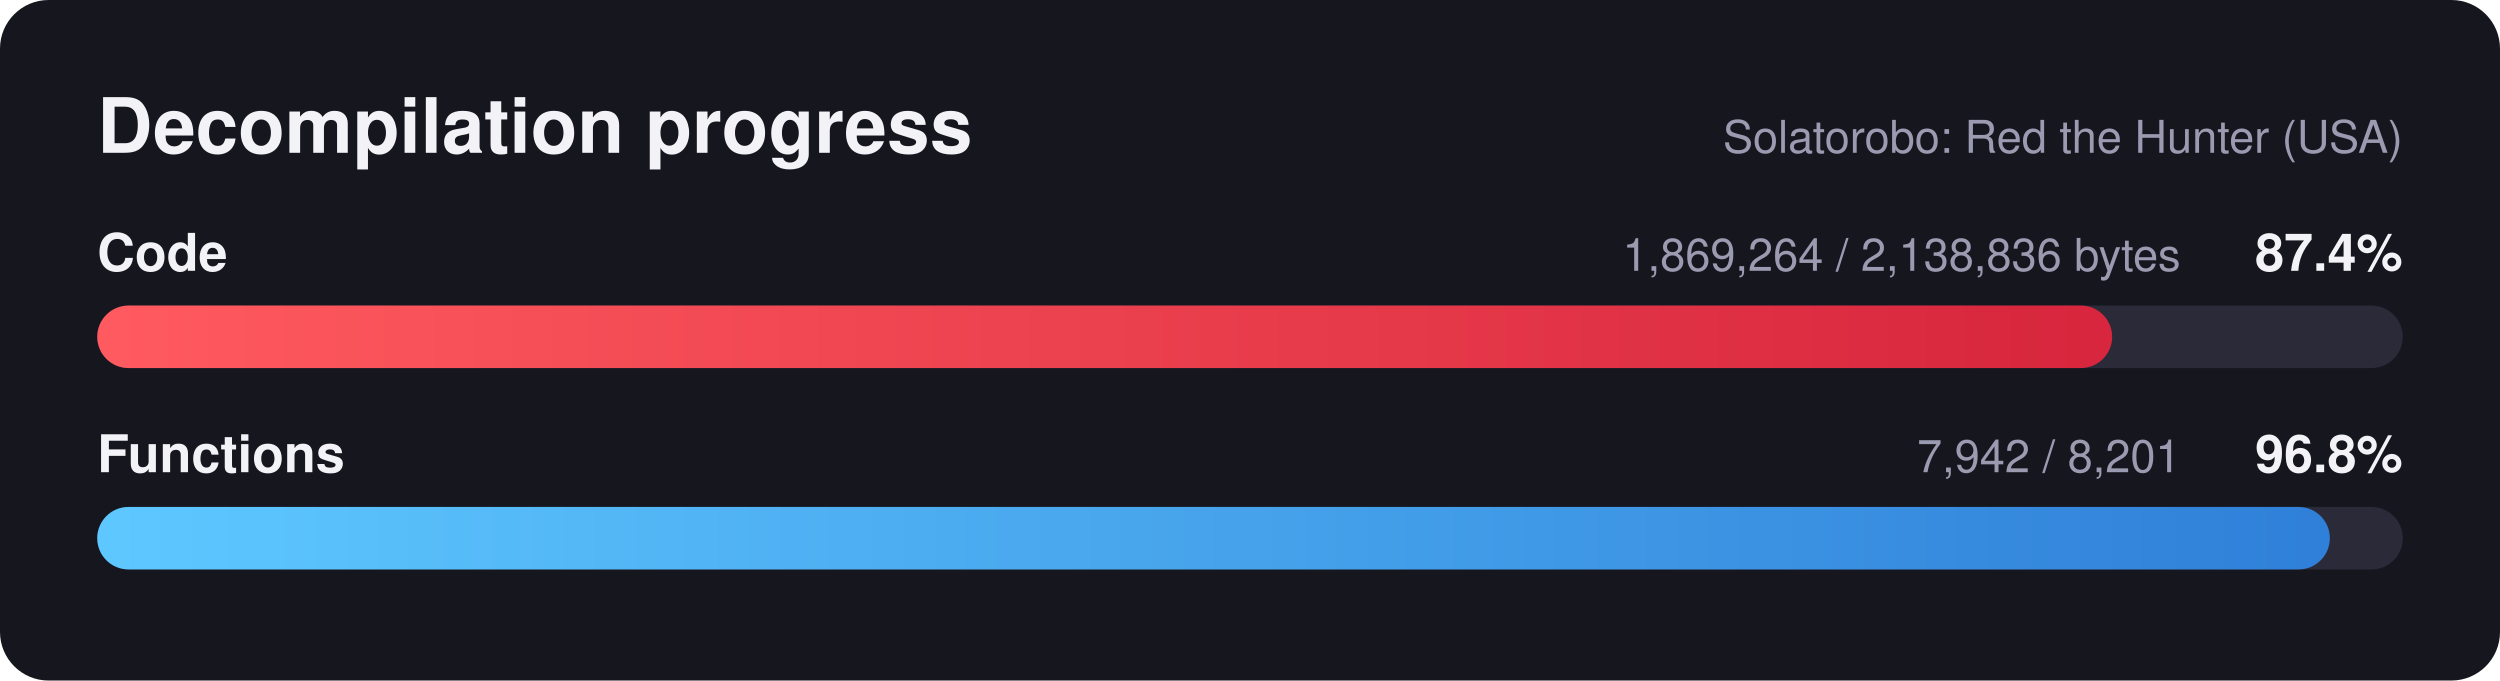
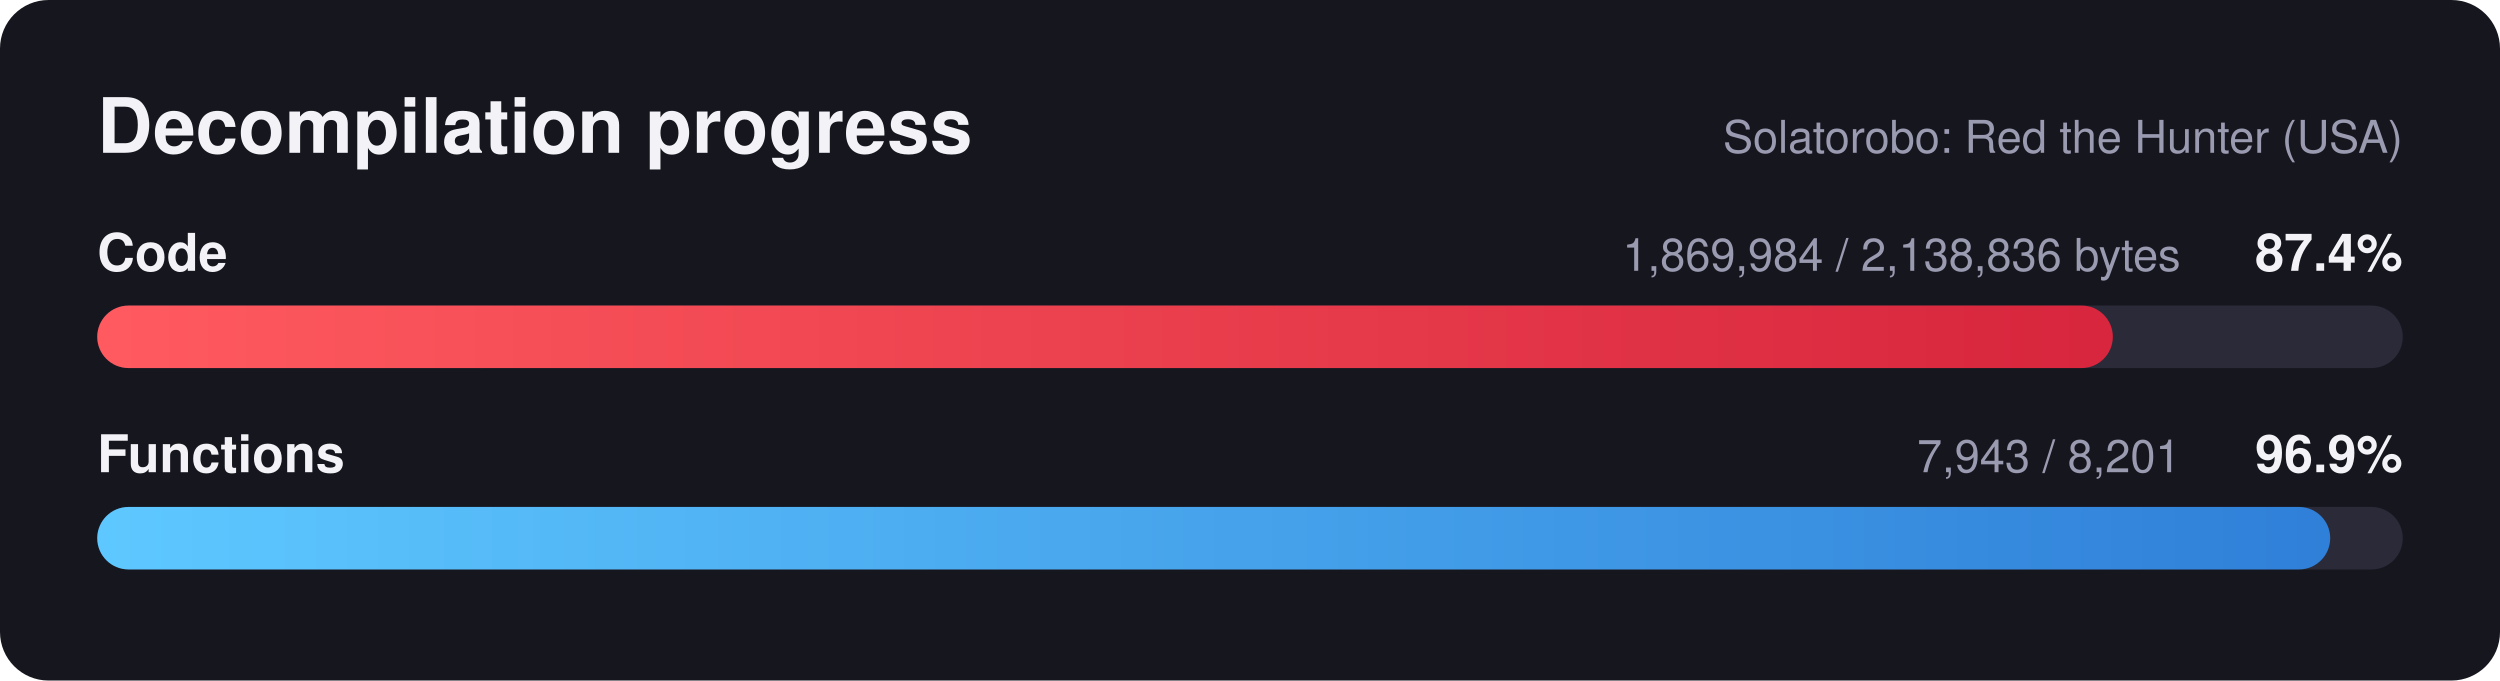
<svg xmlns="http://www.w3.org/2000/svg" width="720" height="196" viewBox="0 0 720 196" font-family="Segoe UI, Helvetica, Arial, sans-serif">
  <defs>
    <linearGradient id="red" x1="0" x2="1" y1="0" y2="0">
      <stop offset="0" stop-color="#ff5a5f" />
      <stop offset="1" stop-color="#d7263d" />
    </linearGradient>
    <linearGradient id="blue" x1="0" x2="1" y1="0" y2="0">
      <stop offset="0" stop-color="#5ec8ff" />
      <stop offset="1" stop-color="#2f7fd8" />
    </linearGradient>
  </defs>
  <rect width="720" height="196" rx="14" fill="#16161f" />
  <text x="28" y="44" fill="#f2f2f7" font-size="22" font-weight="700">Decompilation progress</text>
  <text x="692" y="44" fill="#9a9ab0" font-size="13" text-anchor="end">Solatorobo: Red the Hunter (USA)</text>
  <text x="28" y="78" fill="#f2f2f7" font-size="15" font-weight="600">Code</text>
  <text x="692" y="78" fill="#f2f2f7" font-size="15" font-weight="700" text-anchor="end">87.4%</text>
-   <text x="628" y="78" fill="#9a9ab0" font-size="13" text-anchor="end">1,869,264 / 2,138,836 bytes</text>
+   <text x="628" y="78" fill="#9a9ab0" font-size="13" text-anchor="end">1,869,984 / 2,138,836 bytes</text>
  <rect x="28" y="88" width="664" height="18" rx="9.0" fill="#2a2a38" />
-   <rect x="28" y="88" width="580.3" height="18" rx="9.0" fill="url(#red)" />
+   <rect x="28" y="88" width="580.5" height="18" rx="9.0" fill="url(#red)" />
  <text x="28" y="136" fill="#f2f2f7" font-size="15" font-weight="600">Functions</text>
-   <text x="692" y="136" fill="#f2f2f7" font-size="15" font-weight="700" text-anchor="end">96.8%</text>
-   <text x="628" y="136" fill="#9a9ab0" font-size="13" text-anchor="end">7,942 / 8,201</text>
+   <text x="692" y="136" fill="#f2f2f7" font-size="15" font-weight="700" text-anchor="end">96.9%</text>
+   <text x="628" y="136" fill="#9a9ab0" font-size="13" text-anchor="end">7,943 / 8,201</text>
  <rect x="28" y="146" width="664" height="18" rx="9.0" fill="#2a2a38" />
-   <rect x="28" y="146" width="643.0" height="18" rx="9.0" fill="url(#blue)" />
+   <rect x="28" y="146" width="643.1" height="18" rx="9.0" fill="url(#blue)" />
</svg>
